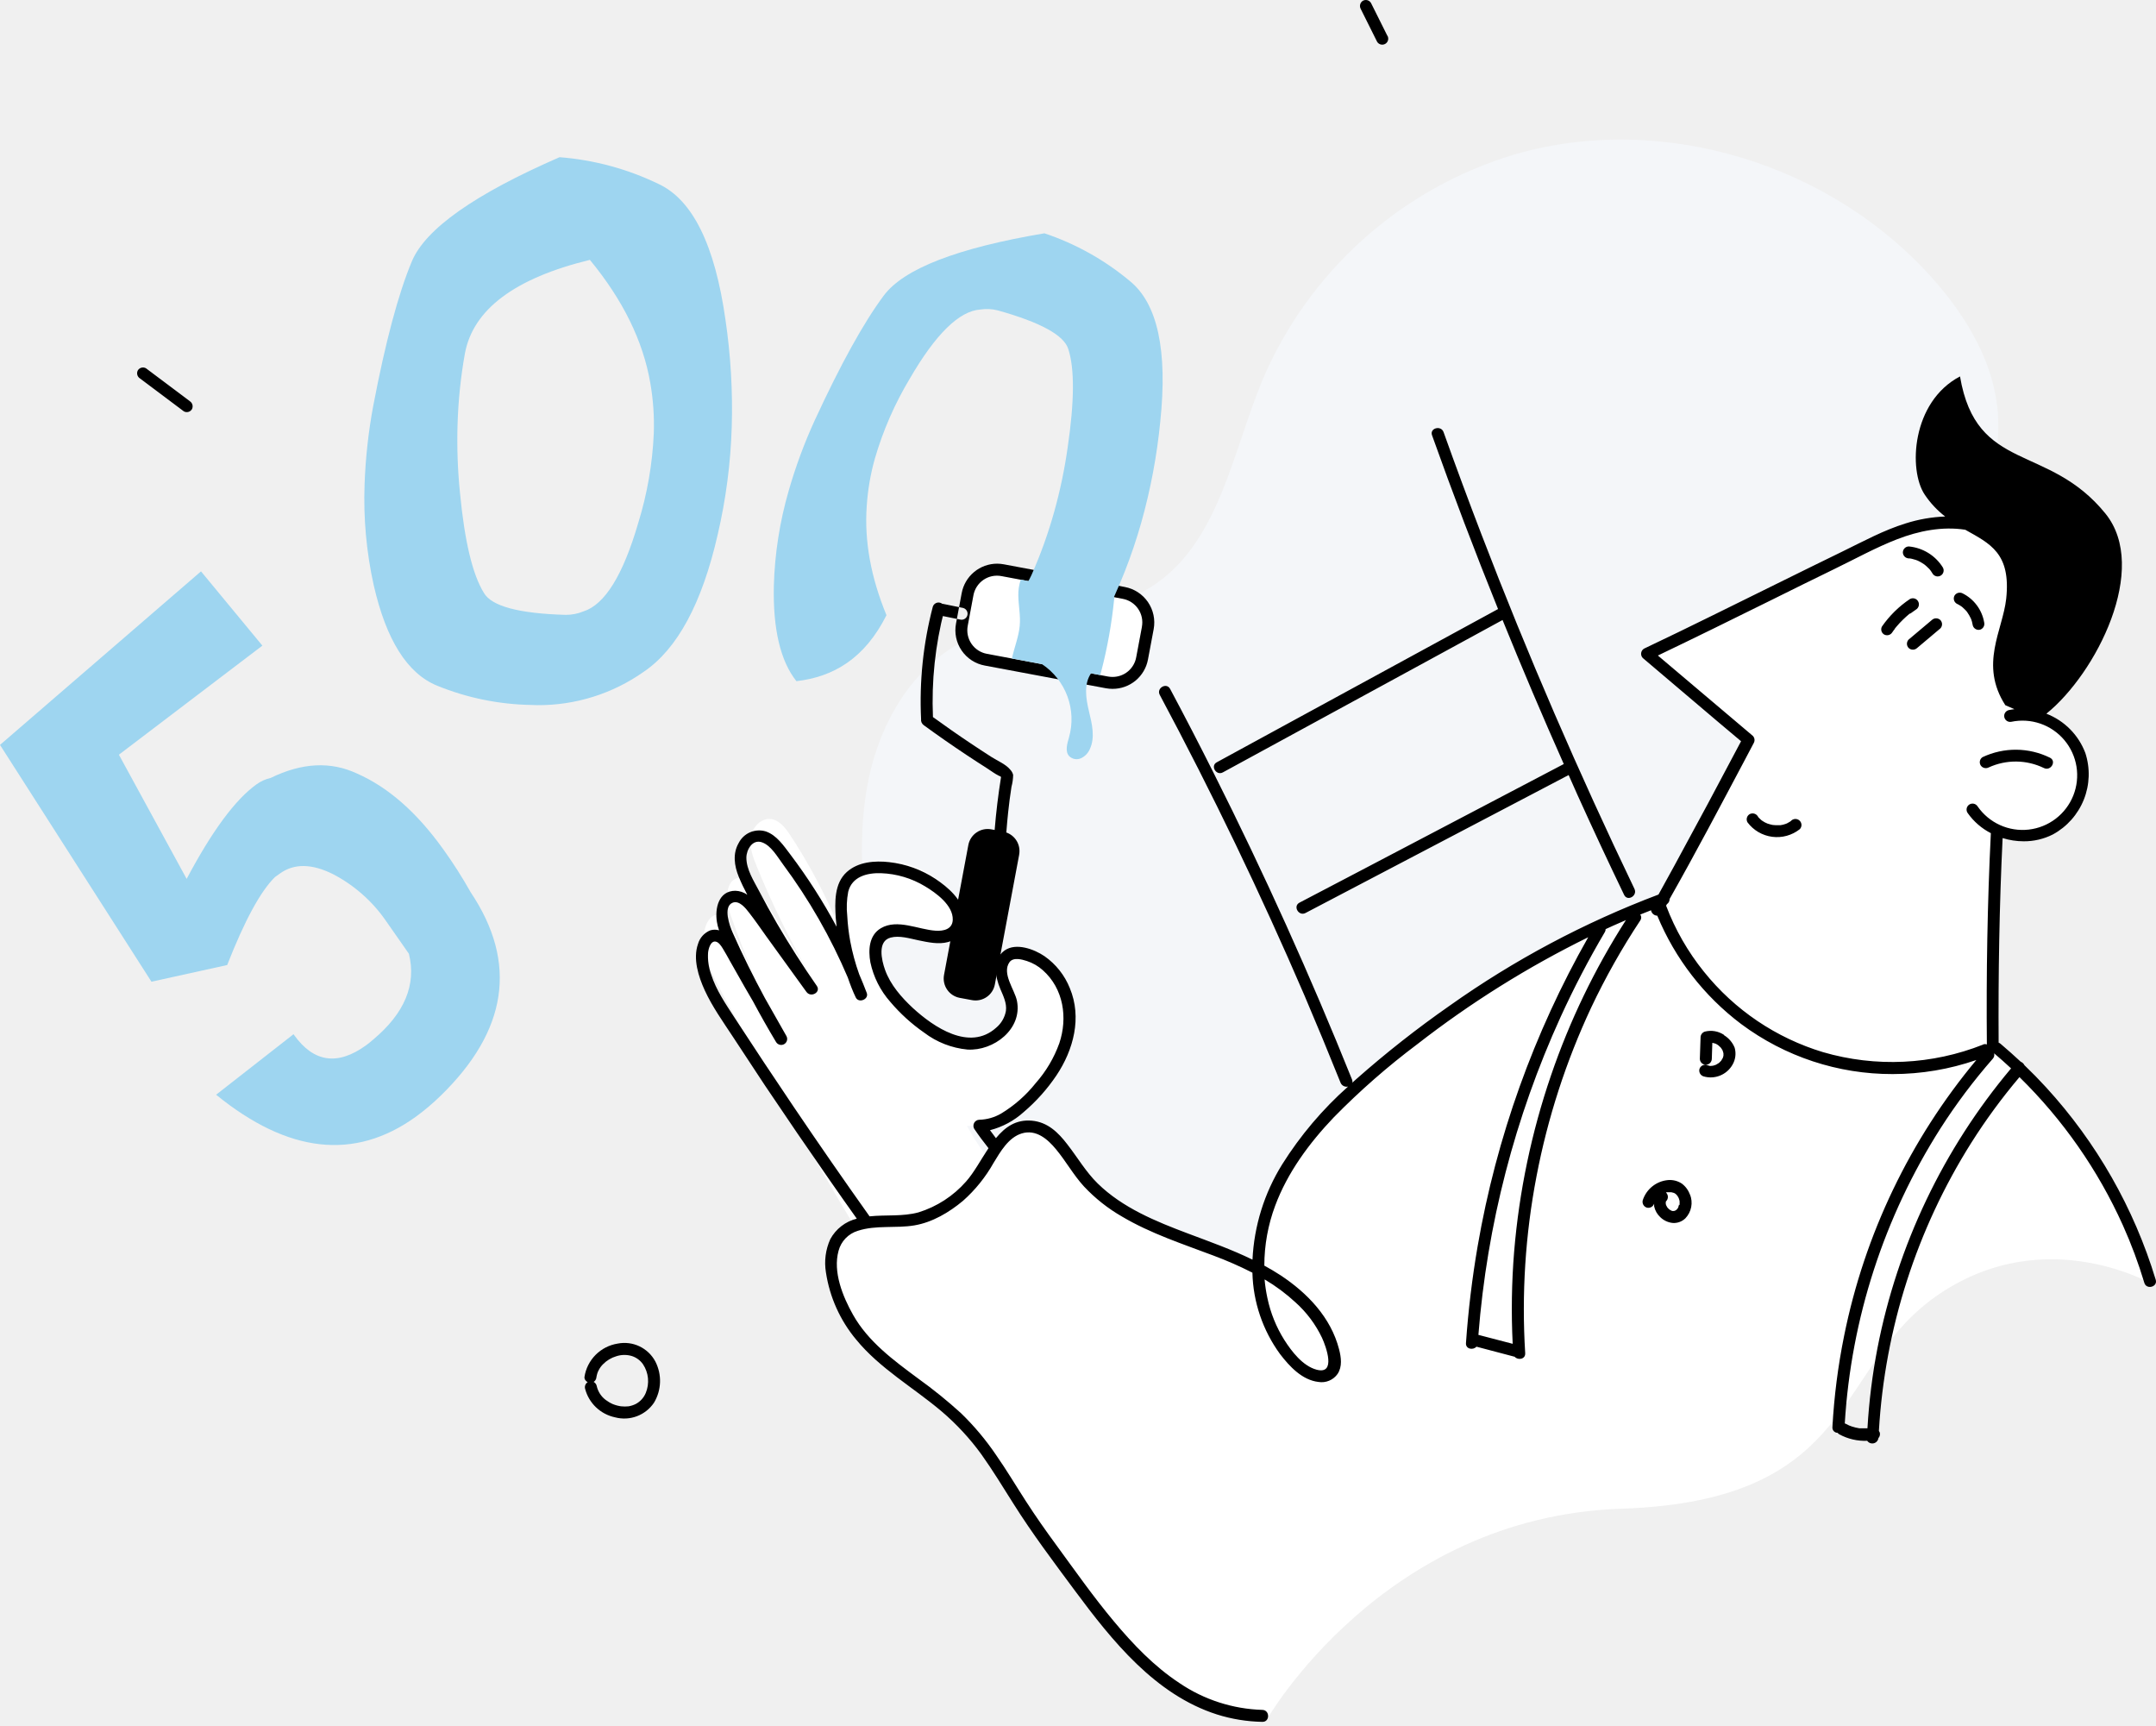
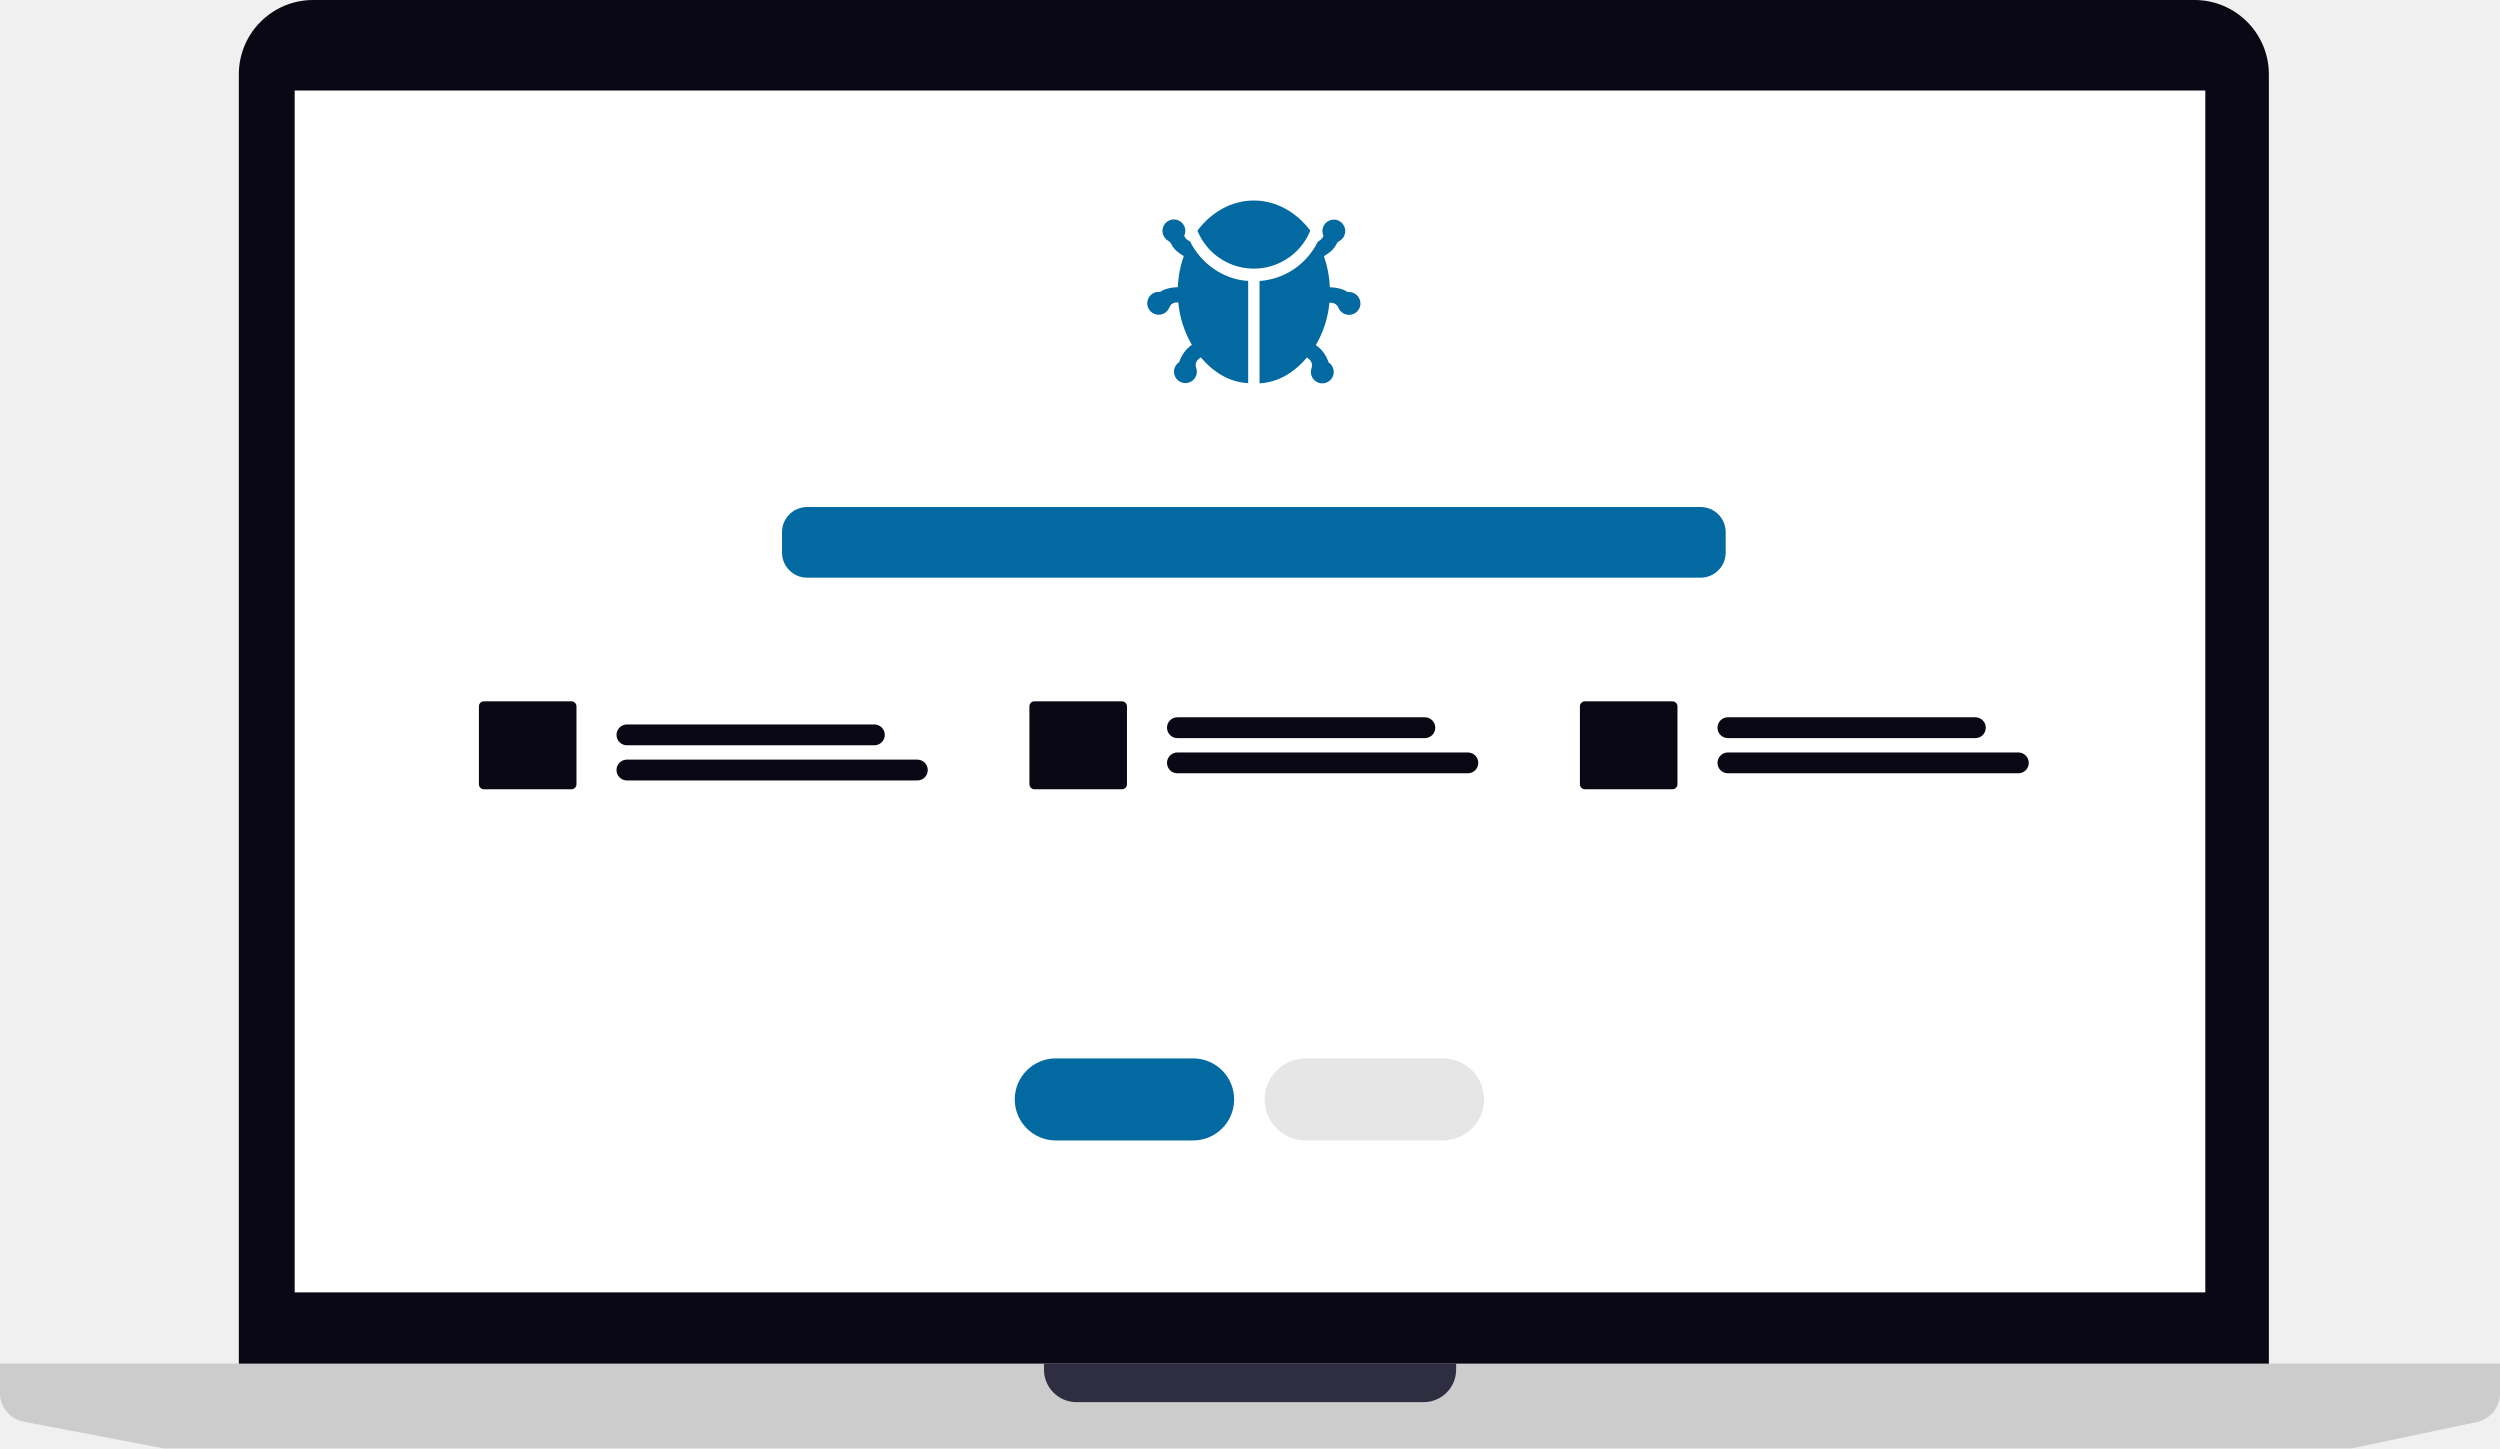
- <svg xmlns="http://www.w3.org/2000/svg" width="600" height="480" viewBox="0 0 600 480" fill="none">
-   <path d="M305 357.481C288.418 352.224 270.848 346.3 259.977 332.724C250.704 321.132 247.843 305.814 245.635 291.128C244.275 282.107 243.04 273.066 241.931 264.008C240.012 248.213 238.503 232.063 241.786 216.489C245.07 200.916 253.866 185.786 268.008 178.488C284.225 170.135 304.823 173.086 320.241 163.369C339.098 151.511 342.802 126.366 351.299 105.834C357.658 90.839 367.246 77.43 379.381 66.565C391.515 55.7 405.897 47.645 421.501 42.975C462.786 30.951 510.238 45.837 538.479 78.226C547.408 88.453 554.729 100.743 555.938 114.253C559.343 152.255 515.596 180.218 513.111 218.275C511.447 243.787 528.928 267.524 527.808 293.058C527.131 308.388 519.611 322.863 509.184 334.099C498.758 345.335 485.569 353.699 471.948 360.776C430.103 382.472 383.458 393.254 336.336 392.122" fill="#F4F6F9" />
-   <path d="M556.725 292.691L555.716 292.237C555.516 272.681 555.716 254.29 556.825 232.339L556.936 231.907C559.928 233.333 563.276 233.838 566.556 233.357C569.835 232.876 572.897 231.43 575.354 229.205C577.81 226.979 579.549 224.074 580.35 220.858C581.151 217.641 580.978 214.26 579.852 211.142C578.653 208.059 576.607 205.377 573.95 203.407C571.292 201.437 568.132 200.257 564.834 200.006L575.416 156.879L549.16 146.896C540.974 145.344 532.19 147.584 524.68 151.189C501.997 162.059 479.602 173.484 459.514 183.024C459.514 183.024 478.37 199.096 487.777 206.927C487.777 206.927 472.181 236.443 463.84 251.296C435.289 261.789 409.034 278.028 385.618 297.461C372.862 308.043 360.55 320.133 354.56 335.585C352.287 341.517 351.187 347.835 351.321 354.186C347.661 352.277 343.882 350.606 340.007 349.184C325.998 343.848 310.447 339.267 301.562 327.188C297.524 321.708 293.587 314.066 286.787 314.554C281.84 314.92 278.878 319.435 276.161 323.883C273.509 320.542 271.139 316.988 269.073 313.256C274.109 313.667 278.812 310.783 282.727 307.588C289.383 302.142 295.273 294.965 296.459 286.447C297.646 277.928 292.71 268.178 284.258 266.381C283.385 266.159 282.47 266.159 281.596 266.381C279.089 267.113 278.268 270.363 278.779 272.925C279.289 275.488 280.62 277.872 280.731 280.479C280.986 286.391 274.419 290.828 268.529 290.351C262.64 289.874 257.593 285.914 253.422 281.732C248.431 276.685 243.883 270.374 244.06 263.286C244.021 261.871 244.407 260.476 245.169 259.282C249.828 252.837 262.64 264.484 267.165 257.951C269.062 255.211 267.409 251.407 265.257 248.855C260.785 243.571 254.474 240.181 247.599 239.372C244.16 238.983 240.278 239.438 237.993 242.023C236.229 244.008 235.774 246.825 235.608 249.476C235.175 255.868 235.775 262.287 237.383 268.488C233.148 255.715 227.26 243.551 219.868 232.306C218.504 230.254 216.763 228.024 214.322 227.869C211.571 227.68 209.298 230.354 208.92 233.082C208.543 235.811 209.564 238.529 210.606 241.08C214.874 251.575 219.882 261.753 225.592 271.539L211.682 248.645C210.307 246.426 208.355 243.819 205.693 244.208C201.788 244.762 201.899 250.453 203.186 254.191C205.338 260.424 207.734 266.573 210.373 272.637L203.718 258.217C202.964 256.564 201.899 254.701 200.091 254.501C197.728 254.257 196.242 257.052 195.998 259.415C195.366 265.616 198.383 271.55 201.344 277.029C213.22 299.073 225.596 320.84 238.47 342.329C226.856 347.243 234.51 366.022 241.121 373.442C249.24 382.56 260.499 388.328 269.04 397.046C278.08 406.264 283.637 418.288 291.335 428.659C308.051 451.165 324.423 478.063 352.464 478.573C352.464 478.573 384.631 422.004 451.184 419.785C517.736 417.567 509.972 379.853 539.921 359.888C569.87 339.922 599.508 357.591 599.508 357.591C591.842 332.267 576.978 309.719 556.725 292.691Z" fill="white" />
-   <path d="M60.142 304.594L81.683 287.756L81.849 287.989C87.291 295.591 93.947 296.556 101.815 290.884C102.436 290.44 103.09 289.908 103.811 289.287C112.596 281.944 115.924 273.972 113.794 265.372C110.467 260.569 108.359 257.552 107.472 256.321C103.692 250.814 98.619 246.32 92.697 243.232C86.781 240.274 81.856 240.208 77.922 243.033L76.536 244.02C72.513 247.954 68.076 256.118 63.225 268.511L42.15 273.148L0 207.26L55.938 158.976L73.019 179.641L33.088 209.989L51.944 244.541C58.999 231.231 65.481 222.46 71.389 218.231C72.571 217.375 73.915 216.768 75.338 216.445C84.027 212.2 92.039 211.797 99.374 215.236C108.012 219.029 115.987 226.025 123.3 236.222C126.084 240.082 128.647 244.096 130.976 248.246C144.109 267.857 141.295 286.765 122.535 304.971C120.367 307.08 118.05 309.03 115.602 310.806C98.646 322.955 80.159 320.885 60.142 304.594ZM201.888 88.941C203.348 98.801 203.934 108.771 203.64 118.734C203.337 128.852 202.026 138.914 199.725 148.772C195.355 167.894 188.489 180.613 179.127 186.929C170.468 193.032 160.116 196.275 149.522 196.202L147.825 196.146C138.846 195.994 129.974 194.178 121.659 190.789C113.362 187.417 107.472 178.073 103.989 162.759C101.966 153.579 101.116 144.179 101.46 134.784C101.718 127.492 102.515 120.229 103.845 113.055C107.239 95.234 110.825 81.797 114.604 72.746C118.383 63.695 132.089 54.026 155.722 43.74C165.287 44.481 174.628 47.006 183.264 51.183C192.744 55.59 198.952 68.176 201.888 88.941ZM164.175 72.302C143.24 77.405 131.638 86.105 129.368 98.402C128.215 104.881 127.537 111.436 127.338 118.013C127.139 124.403 127.365 130.799 128.014 137.158C129.294 150.602 131.512 159.875 134.67 164.977C136.821 168.675 144.405 170.708 157.42 171.078C159.128 171.086 160.821 170.754 162.4 170.102C168.316 168.209 173.389 160.012 177.618 145.511C180.122 137.422 181.576 129.046 181.944 120.587C182.11 115.881 181.783 111.171 180.968 106.533C178.957 94.864 173.359 83.461 164.175 72.325V72.302Z" fill="#9ED5F0" />
-   <path d="M312.413 166.597L278.725 160.286C275.082 159.604 271.576 162.004 270.893 165.647L269.312 174.085C268.63 177.728 271.03 181.235 274.673 181.917L308.362 188.228C312.004 188.91 315.511 186.51 316.193 182.867L317.774 174.429C318.456 170.786 316.056 167.28 312.413 166.597Z" fill="white" />
-   <path d="M313.042 163.325L279.355 157.013C278.741 156.899 278.117 156.84 277.492 156.836C275.15 156.838 272.883 157.658 271.082 159.155C269.281 160.652 268.061 162.731 267.631 165.033L266.056 173.474C265.806 174.77 265.815 176.104 266.084 177.396C266.353 178.689 266.875 179.915 267.621 181.005C268.367 182.094 269.321 183.025 270.429 183.743C271.537 184.461 272.776 184.952 274.076 185.187L307.762 191.499C308.374 191.61 308.994 191.665 309.615 191.665C311.958 191.675 314.229 190.86 316.032 189.364C317.835 187.867 319.054 185.784 319.476 183.479L321.062 175.038C321.545 172.422 320.973 169.721 319.47 167.526C317.967 165.331 315.656 163.82 313.042 163.325ZM317.79 174.417L316.203 182.858C315.929 184.405 315.115 185.805 313.907 186.81C312.699 187.815 311.175 188.36 309.604 188.349C309.187 188.35 308.771 188.313 308.361 188.238L274.675 181.926C273.805 181.771 272.976 181.443 272.234 180.964C271.493 180.484 270.854 179.862 270.355 179.133C269.857 178.404 269.508 177.584 269.33 176.719C269.151 175.854 269.147 174.962 269.317 174.095L270.892 165.654C271.048 164.785 271.375 163.955 271.855 163.214C272.334 162.472 272.956 161.834 273.685 161.335C274.414 160.836 275.235 160.488 276.1 160.309C276.965 160.131 277.857 160.127 278.723 160.297L312.41 166.608C313.279 166.763 314.109 167.089 314.851 167.567C315.593 168.045 316.232 168.666 316.732 169.394C317.231 170.122 317.581 170.942 317.761 171.806C317.941 172.67 317.947 173.561 317.779 174.428L317.79 174.417ZM283.637 237.764L276.86 273.913C276.593 275.336 275.773 276.594 274.579 277.411C273.385 278.229 271.915 278.539 270.493 278.273L267.076 277.64C265.653 277.371 264.395 276.549 263.578 275.353C262.761 274.157 262.451 272.686 262.717 271.262L269.483 235.113C269.752 233.69 270.575 232.432 271.771 231.615C272.967 230.797 274.438 230.488 275.861 230.754L276.804 230.931C277.204 226.021 277.795 221.122 278.579 216.234C278.522 216.152 278.459 216.074 278.39 216.001C278.219 215.96 278.054 215.892 277.902 215.802C276.793 215.258 275.773 214.46 274.741 213.805C272.789 212.563 270.848 211.309 268.918 210.023C264.91 207.361 260.965 204.613 257.082 201.781C256.812 201.59 256.599 201.329 256.466 201.026C256.333 200.724 256.286 200.39 256.328 200.062C255.83 189.56 256.926 179.044 259.578 168.871C259.694 168.444 259.975 168.081 260.359 167.862C260.743 167.643 261.198 167.584 261.625 167.701C262.051 167.817 262.414 168.098 262.634 168.482C262.853 168.865 262.911 169.321 262.795 169.747C260.267 179.459 259.202 189.493 259.634 199.518C263.105 202.025 266.599 204.477 270.16 206.85C272.075 208.137 274.013 209.405 275.972 210.655C277.603 211.687 279.921 212.652 281.141 214.149C281.534 214.554 281.813 215.055 281.951 215.602C281.935 216.726 281.778 217.844 281.485 218.93C281.115 221.303 280.805 223.688 280.553 226.084C280.354 227.914 280.198 229.756 280.054 231.63C281.284 232.061 282.32 232.917 282.975 234.043C283.629 235.17 283.86 236.493 283.626 237.775L283.637 237.764ZM268.041 169.159C268.253 169.217 268.45 169.315 268.624 169.449C268.797 169.583 268.942 169.75 269.05 169.94C269.159 170.13 269.229 170.34 269.257 170.557C269.285 170.774 269.269 170.995 269.212 171.206C269.154 171.417 269.056 171.615 268.922 171.788C268.788 171.961 268.621 172.106 268.431 172.215C268.241 172.323 268.031 172.394 267.814 172.421C267.597 172.449 267.376 172.434 267.165 172.376L261.686 171.267C261.259 171.149 260.897 170.867 260.678 170.482C260.46 170.097 260.403 169.641 260.521 169.215C260.639 168.788 260.921 168.426 261.306 168.207C261.691 167.989 262.146 167.932 262.573 168.05L268.041 169.159Z" fill="black" />
-   <path d="M284.069 161.284C283.579 162.733 283.35 164.258 283.393 165.788C283.448 168.583 284.047 171.334 283.781 174.14C283.504 177.168 282.239 180.241 281.618 183.213L289.959 184.777C293.212 186.935 295.695 190.07 297.05 193.73C298.406 197.391 298.564 201.387 297.502 205.142C297.014 206.895 296.337 208.969 297.502 210.345C297.925 210.779 298.471 211.073 299.066 211.186C299.661 211.299 300.277 211.226 300.83 210.977C301.929 210.462 302.801 209.563 303.281 208.448C304.834 205.187 303.88 201.349 303.037 197.844C302.194 194.339 301.584 190.334 303.625 187.362L303.314 187.284L306.187 187.817C306.287 187.473 306.387 187.118 306.476 186.774C308.192 180.162 309.394 173.428 310.069 166.631C310.069 166.475 310.069 166.32 310.069 166.165L284.069 161.284Z" fill="#9ED5F0" />
-   <path d="M551.734 210.666C554.671 209.28 557.883 208.574 561.13 208.601C564.377 208.628 567.577 209.387 570.491 210.822C572.41 211.775 570.724 214.648 568.805 213.694C566.411 212.533 563.79 211.917 561.13 211.89C558.47 211.864 555.836 212.427 553.42 213.539C553.042 213.733 552.605 213.779 552.195 213.668C551.785 213.558 551.43 213.298 551.201 212.94C550.974 212.567 550.902 212.12 551.002 211.694C551.101 211.269 551.364 210.899 551.734 210.666ZM537.625 172.509L531.169 177.944C530.86 178.258 530.687 178.68 530.687 179.12C530.687 179.56 530.86 179.983 531.169 180.296C531.486 180.597 531.907 180.765 532.345 180.765C532.782 180.765 533.203 180.597 533.521 180.296L539.976 174.861C540.285 174.547 540.458 174.125 540.458 173.685C540.458 173.245 540.285 172.823 539.976 172.509C539.659 172.208 539.238 172.04 538.8 172.04C538.363 172.04 537.942 172.208 537.625 172.509ZM531.635 170.679H531.701L531.879 170.546L532.123 170.368C532.467 170.113 532.811 169.869 533.166 169.636C533.363 169.523 533.535 169.371 533.672 169.191C533.81 169.01 533.91 168.803 533.967 168.583C534.024 168.363 534.036 168.134 534.003 167.909C533.97 167.684 533.893 167.468 533.776 167.274C533.55 166.897 533.184 166.624 532.759 166.514C532.334 166.405 531.882 166.466 531.502 166.686C528.459 168.722 525.826 171.311 523.737 174.317C523.532 174.692 523.478 175.131 523.588 175.544C523.697 175.957 523.961 176.312 524.325 176.536C524.71 176.749 525.162 176.806 525.588 176.695C526.014 176.583 526.38 176.312 526.61 175.937C526.832 175.615 527.065 175.271 527.32 174.972V174.905L527.475 174.717L527.864 174.251C528.401 173.612 528.971 173.001 529.572 172.421C530.149 171.855 530.759 171.311 531.38 170.79C531.467 170.759 531.553 170.722 531.635 170.679ZM531.213 152.044C530.773 152.047 530.352 152.223 530.04 152.535C529.729 152.846 529.553 153.268 529.55 153.708C529.561 154.146 529.74 154.563 530.049 154.872C530.359 155.182 530.776 155.361 531.213 155.372H531.48L532.023 155.472C532.4 155.56 532.766 155.66 533.132 155.782C533.315 155.834 533.493 155.901 533.665 155.982L533.942 156.115C534.29 156.282 534.627 156.471 534.951 156.681C535.113 156.77 535.269 156.87 535.417 156.98L535.661 157.158C535.962 157.399 536.247 157.658 536.515 157.934C536.78 158.158 537.018 158.411 537.225 158.688C537.242 158.728 537.265 158.766 537.292 158.799C537.358 158.877 537.414 158.966 537.469 159.043C537.525 159.121 537.702 159.387 537.802 159.565C537.913 159.753 538.06 159.918 538.234 160.05C538.409 160.182 538.607 160.278 538.819 160.334C539.031 160.389 539.251 160.402 539.468 160.371C539.684 160.341 539.893 160.269 540.082 160.158C540.27 160.047 540.435 159.901 540.567 159.726C540.699 159.552 540.795 159.353 540.85 159.141C540.906 158.93 540.918 158.709 540.888 158.493C540.858 158.276 540.786 158.067 540.675 157.879C539.655 156.242 538.27 154.864 536.628 153.852C534.987 152.84 533.134 152.221 531.213 152.044ZM547.452 170.313C547.856 170.891 548.209 171.503 548.506 172.143L548.606 172.421L548.772 172.92C548.875 173.284 548.957 173.655 549.016 174.029C549.135 174.454 549.418 174.816 549.802 175.034C550.187 175.252 550.642 175.309 551.068 175.194C551.478 175.058 551.821 174.772 552.027 174.393C552.233 174.013 552.287 173.57 552.178 173.153C551.877 171.432 551.176 169.805 550.132 168.405C549.088 167.004 547.729 165.868 546.166 165.089C545.788 164.895 545.351 164.849 544.941 164.959C544.53 165.07 544.176 165.33 543.947 165.688C543.728 166.071 543.668 166.525 543.78 166.953C543.892 167.38 544.167 167.746 544.546 167.973C544.879 168.128 545.202 168.306 545.511 168.505L545.988 168.827L546.132 168.949C546.414 169.183 546.681 169.435 546.931 169.703C547.053 169.836 547.175 169.958 547.286 170.091L547.441 170.291L547.452 170.313ZM498.359 228.469L498.037 228.68C497.826 228.813 497.593 228.946 497.371 229.057L497.149 229.157L496.917 229.246L496.184 229.467C495.952 229.523 495.719 229.567 495.475 229.6H495.341H494.953C494.453 229.626 493.952 229.608 493.456 229.545H493.4L492.946 229.456C492.69 229.402 492.438 229.331 492.191 229.246L491.903 229.157L491.648 229.046L491.104 228.791C490.882 228.669 490.661 228.536 490.45 228.391L490.217 228.225L490.062 228.092C489.873 227.926 489.684 227.748 489.507 227.56L489.252 227.282V227.227L489.185 227.127C488.953 226.757 488.589 226.489 488.167 226.378C487.744 226.267 487.296 226.32 486.911 226.528C486.533 226.752 486.258 227.117 486.146 227.542C486.034 227.968 486.094 228.42 486.312 228.802C487.13 229.898 488.159 230.818 489.338 231.51C490.517 232.202 491.823 232.65 493.179 232.829C494.534 233.008 495.911 232.914 497.23 232.552C498.548 232.189 499.78 231.567 500.854 230.721C501.166 230.409 501.341 229.986 501.341 229.545C501.341 229.104 501.166 228.681 500.854 228.369C500.689 228.201 500.491 228.07 500.272 227.983C500.054 227.897 499.819 227.857 499.584 227.866C499.349 227.876 499.119 227.934 498.908 228.038C498.697 228.142 498.509 228.289 498.359 228.469ZM596.757 356.949C595.116 351.478 593.119 346.12 590.778 340.91C583.836 325.5 574.078 311.521 562.005 299.692C557.118 305.468 552.637 311.576 548.595 317.971C533.391 342.092 524.546 369.671 522.883 398.134C522.98 398.273 523.062 398.422 523.127 398.578C523.199 398.85 523.202 399.135 523.136 399.408C523.07 399.681 522.937 399.933 522.75 400.142C522.703 400.485 522.553 400.806 522.32 401.062C522.087 401.319 521.783 401.499 521.446 401.579C521.109 401.66 520.756 401.636 520.432 401.512C520.109 401.389 519.83 401.17 519.633 400.885C516.93 400.999 514.247 400.378 511.869 399.088C511.681 398.984 511.518 398.841 511.392 398.667C511.189 398.666 510.989 398.623 510.804 398.541C510.619 398.458 510.453 398.338 510.317 398.187C510.181 398.037 510.079 397.86 510.015 397.667C509.952 397.475 509.93 397.271 509.95 397.07C510.416 388.546 511.502 380.068 513.2 371.702C518.893 343.45 531.543 317.064 550.004 294.933C542.511 297.525 534.638 298.848 526.71 298.849C511.525 298.885 496.736 294.001 484.56 284.928C474.221 277.147 466.158 266.736 461.211 254.78C460.791 254.77 460.387 254.614 460.069 254.339C459.751 254.063 459.539 253.686 459.47 253.271C458.471 253.659 457.473 254.048 456.475 254.458C456.649 254.698 456.742 254.988 456.742 255.284C456.742 255.581 456.649 255.87 456.475 256.111C451.351 263.85 446.788 271.945 442.82 280.336C435.818 295.291 430.706 311.059 427.602 327.278C424.487 343.485 423.429 360.021 424.452 376.494C424.563 378.224 422.433 378.546 421.523 377.503L410.886 374.697C409.976 375.739 407.847 375.407 407.969 373.687C408.6 364.631 409.689 355.613 411.23 346.667C416.448 316.477 426.854 287.419 441.988 260.78C425.174 269.044 409.248 279.005 394.459 290.507C386.186 296.704 378.399 303.524 371.165 310.906C364.366 318.038 358.32 326.202 354.86 335.508C352.875 340.831 351.857 346.466 351.854 352.146C353.395 352.989 354.915 353.877 356.401 354.853C363.833 359.767 370.377 366.566 372.651 375.407C373.228 377.625 373.605 380.254 372.23 382.295C371.642 383.123 370.833 383.77 369.896 384.162C368.959 384.554 367.931 384.676 366.928 384.513C362.358 383.981 358.864 380.187 356.224 376.749C351.418 370.16 348.736 362.262 348.537 354.11C345.008 352.313 341.378 350.721 337.667 349.34C329.081 346.101 320.241 343.217 312.299 338.525C308.355 336.268 304.769 333.434 301.662 330.117C298.733 326.923 296.659 323.118 293.897 319.791C291.546 316.94 288.351 314.167 284.38 315.354C280.653 316.463 278.402 320.456 276.516 323.54C274.282 327.518 271.399 331.094 267.986 334.122C264.148 337.327 259.478 340.1 254.498 340.943C249.296 341.831 243.783 340.799 238.714 342.463C237.424 342.856 236.256 343.572 235.321 344.542C234.385 345.513 233.713 346.706 233.367 348.009C231.737 353.899 234.543 360.765 237.394 365.823C241.62 373.332 248.741 378.535 255.53 383.57C259.666 386.539 263.629 389.742 267.398 393.165C271.047 396.693 274.322 400.588 277.17 404.79C280.11 408.994 282.716 413.386 285.512 417.712C288.307 422.038 291.058 425.942 293.975 429.913C299.199 437.057 304.302 444.333 309.97 451.099C315.327 457.522 321.239 463.7 328.261 468.314C335.08 472.927 343.07 475.508 351.299 475.757C353.44 475.813 353.44 479.14 351.299 479.085C347.018 479.009 342.771 478.318 338.687 477.033C321.483 471.542 309.493 456.534 299.133 442.581C293.243 434.639 287.275 426.719 282.006 418.344C279.1 413.752 276.272 409.093 273.133 404.69C269.928 400.264 266.204 396.239 262.041 392.699C254.187 386.044 244.859 380.786 238.27 372.733C233.799 367.383 230.887 360.905 229.851 354.01C229.334 350.885 229.755 347.678 231.06 344.792C231.824 343.379 232.874 342.14 234.145 341.156C235.415 340.173 236.877 339.465 238.437 339.08C235.952 335.575 233.467 332.081 231.027 328.553C224.875 319.724 218.807 310.85 212.825 301.932C209.867 297.451 206.909 292.959 203.951 288.455C201.2 284.263 198.216 280.103 196.12 275.533C194.39 271.751 192.792 266.792 194.245 262.666C194.489 261.81 194.925 261.02 195.521 260.359C196.117 259.697 196.857 259.181 197.684 258.85C198.477 258.618 199.32 258.618 200.113 258.85C199.846 258.097 199.646 257.321 199.514 256.532C198.915 252.816 199.936 247.858 204.639 247.847C205.834 247.878 206.992 248.265 207.966 248.956C207.083 247.316 206.283 245.631 205.571 243.909C204.35 240.892 203.862 237.498 205.571 234.559C206.247 233.219 207.374 232.161 208.754 231.571C210.134 230.981 211.677 230.896 213.113 231.331C216.164 232.385 218.094 235.313 219.957 237.764C224.758 244.122 229.06 250.842 232.824 257.863C232.746 257.065 232.646 256.255 232.591 255.445C232.314 251.108 232.125 245.795 235.664 242.623C238.836 239.783 243.428 239.417 247.499 239.883C252.102 240.4 256.516 242.005 260.377 244.564C263.86 246.893 267.709 250.254 268.452 254.602C268.773 256.204 268.476 257.867 267.623 259.26C266.769 260.652 265.421 261.671 263.849 262.112C261.153 262.844 258.225 262.167 255.563 261.623C253.167 261.124 250.327 260.226 247.876 260.869C244.094 261.845 245.347 267.181 246.301 269.843C247.798 274.024 250.871 277.519 254.065 280.491C259.8 285.738 269.783 292.615 277.215 285.96C278.65 284.767 279.617 283.105 279.943 281.268C280.232 279.116 279.189 277.075 278.379 275.156C276.937 271.762 276.072 266.948 279.599 264.441C282.783 262.222 287.83 264.108 290.692 266.06C293.849 268.272 296.292 271.355 297.724 274.934C301.14 283.131 298.767 292.094 293.997 299.226C291.445 303.02 288.385 306.446 284.901 309.408C282.225 311.829 279.001 313.564 275.506 314.466C276.039 315.21 276.616 315.908 277.159 316.685C279.688 313.623 282.705 311.427 287.142 311.815C291.579 312.204 294.529 315.143 297.014 318.382C299.865 322.031 302.161 326.035 305.488 329.297C312.421 336.074 321.683 339.856 330.623 343.217C336.668 345.491 342.769 347.654 348.559 350.483C349.006 341.085 351.851 331.959 356.823 323.972C361.881 315.925 368.054 308.635 375.158 302.321C374.732 302.422 374.284 302.366 373.896 302.162C373.508 301.958 373.208 301.62 373.051 301.211C369.812 293.136 366.484 285.094 363.068 277.086C350.822 248.623 337.386 220.712 322.759 193.351C321.75 191.466 324.622 189.791 325.632 191.676C329.802 199.485 333.87 207.342 337.833 215.247C351.831 243.074 364.643 271.451 376.267 300.379C376.381 300.649 376.412 300.946 376.356 301.233L377.399 300.291C385.673 292.975 394.361 286.142 403.421 279.826C421.395 267.078 440.929 256.685 461.544 248.901C463.023 246.216 464.502 243.529 465.981 240.837C472.244 229.353 478.426 217.821 484.527 206.24L478.104 200.839C471.116 194.923 464.143 189.007 457.185 183.091C457.006 182.91 456.871 182.69 456.79 182.449C456.71 182.207 456.685 181.951 456.718 181.698C456.751 181.446 456.841 181.205 456.982 180.992C457.122 180.78 457.309 180.603 457.528 180.473C463.925 177.434 470.307 174.343 476.673 171.2C488.742 165.277 500.766 159.276 512.845 153.398C518.557 150.613 524.248 147.508 530.326 145.633C533.89 144.5 537.592 143.854 541.329 143.714C539.109 142.005 537.184 139.944 535.628 137.613C531.047 130.781 531.99 111.802 545.456 104.736C550.026 131.712 570.003 123.227 585.942 142.915C598.221 158.101 583.391 187.362 569.492 198.576C571.97 199.534 574.217 201.004 576.086 202.891C577.955 204.778 579.405 207.038 580.34 209.524C581.717 213.761 581.566 218.346 579.915 222.483C578.264 226.62 575.216 230.049 571.3 232.174C568.784 233.446 566.001 234.1 563.181 234.082C561.191 234.078 559.213 233.775 557.313 233.183C556.393 252.151 556.093 271.118 556.204 290.108C556.4 290.177 556.58 290.282 556.736 290.419C558.655 292.027 560.53 293.746 562.36 295.421C562.813 295.602 563.181 295.946 563.392 296.386C565.47 298.375 567.477 300.427 569.415 302.542C583.454 317.864 593.874 336.143 599.907 356.029C600.584 358.058 597.367 358.946 596.757 356.949ZM275.085 319.458C273.698 317.705 272.356 315.919 271.114 314.067C270.969 313.814 270.893 313.528 270.893 313.236C270.892 312.944 270.968 312.658 271.113 312.405C271.257 312.151 271.466 311.94 271.717 311.792C271.968 311.644 272.253 311.564 272.545 311.56C274.68 311.501 276.767 310.906 278.612 309.83C282.29 307.605 285.543 304.743 288.218 301.378C291.095 298.132 293.328 294.367 294.796 290.286C297.18 283.209 295.994 275.078 290.215 269.954C288.932 268.798 287.42 267.925 285.778 267.391C284.347 266.926 282.006 266.282 280.942 267.702C278.723 270.819 282.372 275.367 283.005 278.439C284.602 286.326 276.538 292.471 269.228 292.027C264.843 291.609 260.663 289.972 257.16 287.302C253.669 284.877 250.511 282.005 247.765 278.761C244.996 275.634 243.085 271.843 242.219 267.757C241.609 264.33 241.82 260.226 245.147 258.263C249.717 255.567 255.629 258.673 260.421 258.961C262.551 259.094 265.058 258.573 265.146 255.933C265.28 251.885 260.499 248.446 257.448 246.616C253.735 244.368 249.508 243.108 245.169 242.955C241.298 242.833 237.105 243.898 236.052 248.113C235.631 250.332 235.541 252.601 235.786 254.846C235.912 257.213 236.19 259.569 236.617 261.901C237.2 265.016 238.031 268.08 239.102 271.063C239.842 272.778 240.544 274.513 241.21 276.265C241.886 278.029 238.991 279.238 238.159 277.541C237.327 275.844 236.584 273.869 235.941 271.995C231.191 260.814 225.133 250.236 217.894 240.482C216.374 238.452 214.566 235.169 211.96 234.337C209.353 233.505 207.722 236.444 207.711 238.629C207.711 241.957 209.774 245.085 211.239 247.891C212.836 250.945 214.496 253.959 216.219 256.931C219.665 262.847 223.362 268.641 227.311 274.313C228.542 276.077 225.669 277.696 224.427 275.988L213.202 260.459C211.627 258.24 210.096 256.022 208.466 253.937C207.523 252.705 205.726 250.432 203.896 251.164C201.1 252.273 203.086 257.686 203.896 259.494C206.635 265.694 209.652 271.762 212.88 277.729L218.837 288.233C219.06 288.614 219.123 289.069 219.012 289.496C218.901 289.924 218.624 290.289 218.243 290.513C217.862 290.737 217.408 290.8 216.981 290.688C216.553 290.577 216.187 290.3 215.964 289.92C213.745 286.222 211.605 282.443 209.542 278.583L207.379 274.867L203.152 267.414C202.476 266.227 201.844 265.007 201.112 263.853C200.679 263.154 200.002 262.145 199.181 261.99C197.74 261.723 197.163 264.008 197.052 265.051C196.918 267.114 197.209 269.183 197.906 271.129C199.292 275.489 201.955 279.349 204.428 283.164C209.811 291.432 215.265 299.655 220.789 307.833C227.733 318.112 234.802 328.313 241.997 338.436C246.534 337.96 251.181 338.536 255.618 337.327C260.731 335.741 265.306 332.774 268.84 328.753C271.07 326.257 272.955 322.663 275.129 319.413L275.085 319.458ZM351.931 356.062C352.086 357.758 352.342 359.443 352.697 361.109C353.565 365.28 355.173 369.262 357.444 372.866C359.496 376.072 362.546 380.054 366.384 381.097C371.93 382.583 369.035 374.674 367.904 372.223C366.123 368.483 363.615 365.135 360.528 362.373C357.91 359.955 355.043 357.821 351.976 356.006L351.931 356.062ZM452.481 256.011C451.328 256.499 450.185 256.998 449.054 257.508C448.322 257.83 447.612 258.185 446.836 258.518C446.845 258.816 446.764 259.11 446.603 259.361C442.105 266.996 438.007 274.86 434.324 282.92C421.587 310.856 413.839 340.806 411.429 371.413L420.969 373.898C420.545 365.328 420.682 356.739 421.379 348.186C422.767 331.522 426.205 315.092 431.617 299.27C436.809 284.065 443.814 269.54 452.481 256.011ZM551.9 290.607C552.233 290.481 552.6 290.481 552.932 290.607C552.754 271.007 553.065 251.408 554.041 231.819C551.49 230.512 549.29 228.61 547.63 226.273C547.491 226.094 547.391 225.89 547.334 225.671C547.278 225.453 547.266 225.225 547.3 225.002C547.334 224.778 547.414 224.565 547.533 224.373C547.653 224.181 547.81 224.016 547.995 223.887C548.181 223.758 548.39 223.669 548.611 223.623C548.833 223.578 549.061 223.578 549.282 223.624C549.503 223.67 549.712 223.76 549.897 223.889C550.083 224.019 550.239 224.184 550.358 224.376C551.924 226.636 554.073 228.428 556.576 229.564C559.08 230.699 561.844 231.135 564.576 230.825C567.307 230.514 569.903 229.469 572.088 227.801C574.272 226.132 575.964 223.903 576.983 221.35C578.001 218.797 578.309 216.015 577.873 213.301C577.436 210.587 576.272 208.042 574.505 205.936C572.737 203.831 570.432 202.244 567.835 201.345C565.237 200.445 562.445 200.266 559.754 200.827C559.321 200.917 558.871 200.831 558.501 200.589C558.132 200.347 557.874 199.968 557.785 199.535C557.695 199.103 557.781 198.652 558.023 198.283C558.265 197.914 558.644 197.656 559.077 197.566C559.587 197.455 560.086 197.389 560.596 197.322L558.067 196.213C550.78 184.855 557.335 175.46 558.312 166.597C559.676 153.874 553.775 151.268 546.92 147.397C540.509 146.398 533.953 147.718 527.963 150.037C521.974 152.355 516.161 155.583 510.36 158.389C504.559 161.195 498.58 164.179 492.702 167.085C482.286 172.232 471.859 177.379 461.377 182.392L462.021 182.936C470.599 190.22 479.188 197.485 487.788 204.732C488.045 204.992 488.211 205.328 488.259 205.691C488.307 206.053 488.235 206.422 488.054 206.74L485.714 211.176C478.803 224.199 471.915 237.276 464.638 250.132C464.644 250.415 464.579 250.695 464.449 250.947C464.319 251.199 464.129 251.414 463.895 251.574L463.662 251.984C466.174 258.636 469.731 264.845 474.2 270.375C482.731 281.008 494.282 288.808 507.332 292.748C522.009 297.024 537.693 296.282 551.9 290.64V290.607ZM559.665 297.262C558.123 295.832 556.559 294.434 554.951 293.07C555.019 293.334 555.021 293.612 554.955 293.877C554.889 294.143 554.758 294.387 554.573 294.589C549.241 300.68 544.373 307.161 540.009 313.978C524.318 338.638 515.157 366.885 513.388 396.06C513.456 396.072 513.523 396.091 513.588 396.116C513.921 396.304 514.265 396.459 514.608 396.626L514.853 396.715L515.352 396.903C516.025 397.124 516.715 397.291 517.415 397.402H517.548H517.648H518.258C518.613 397.402 518.968 397.402 519.367 397.402H519.7C520.133 389.913 521.063 382.462 522.484 375.096C528.058 346.446 540.835 319.687 559.609 297.34L559.665 297.262ZM479.801 287.956C479.028 287.437 478.155 287.086 477.238 286.925C476.321 286.765 475.38 286.799 474.477 287.024C474.128 287.127 473.822 287.338 473.602 287.627C473.382 287.917 473.261 288.269 473.257 288.633L473.057 294.589C473.057 295.031 473.233 295.454 473.545 295.766C473.857 296.078 474.28 296.253 474.721 296.253C475.162 296.253 475.586 296.078 475.898 295.766C476.21 295.454 476.385 295.031 476.385 294.589C476.44 293.114 476.485 291.639 476.529 290.152C476.758 290.196 476.983 290.252 477.206 290.319C477.361 290.374 477.539 290.474 477.283 290.319L477.683 290.518C477.812 290.59 477.938 290.667 478.06 290.751L478.204 290.851C478.416 291.015 478.612 291.197 478.792 291.395L479.047 291.683C478.792 291.384 479.047 291.683 479.114 291.816L479.313 292.138C479.339 292.196 479.368 292.251 479.402 292.304C479.48 292.559 479.557 292.803 479.624 293.059C479.624 293.214 479.624 293.358 479.624 293.502C479.618 293.587 479.618 293.672 479.624 293.757L479.568 293.935L479.469 294.29L479.413 294.423C479.291 294.645 479.114 294.867 479.014 295.1C478.912 295.226 478.8 295.344 478.681 295.454L478.415 295.71L478.348 295.765C478.104 295.909 477.882 296.065 477.638 296.198L477.472 296.286C477.339 296.286 477.217 296.386 477.084 296.419L476.607 296.542H476.507C476.285 296.542 475.786 296.664 475.609 296.542C475.609 296.542 475.952 296.63 475.753 296.542C475.654 296.513 475.554 296.491 475.453 296.475C475.295 296.437 475.139 296.389 474.987 296.331C474.57 296.213 474.123 296.263 473.741 296.47C473.36 296.677 473.075 297.025 472.946 297.44C472.837 297.857 472.891 298.301 473.097 298.68C473.303 299.059 473.646 299.346 474.056 299.481C475.574 299.936 477.202 299.862 478.673 299.272C480.144 298.682 481.371 297.609 482.153 296.231C482.564 295.523 482.828 294.74 482.929 293.928C483.03 293.116 482.966 292.292 482.741 291.506C482.155 290.062 481.121 288.845 479.79 288.034L479.801 287.956ZM470.307 332.325C470.757 333.439 470.876 334.66 470.65 335.84C470.424 337.021 469.862 338.111 469.031 338.98C468.568 339.43 468.016 339.778 467.411 340.002C466.805 340.226 466.159 340.319 465.515 340.278C464.219 340.145 463.004 339.583 462.065 338.681C461.187 337.871 460.582 336.809 460.335 335.641C460.313 335.398 460.313 335.153 460.335 334.909C460.197 335.31 459.916 335.646 459.545 335.851C459.174 336.056 458.74 336.116 458.327 336.018C457.905 335.894 457.547 335.611 457.33 335.228C457.112 334.845 457.052 334.393 457.162 333.966C457.653 332.442 458.581 331.096 459.832 330.096C461.082 329.095 462.6 328.486 464.195 328.343C465.542 328.227 466.89 328.567 468.022 329.308C469.072 330.084 469.864 331.159 470.295 332.391L470.307 332.325ZM464.095 331.648C464.173 331.692 464.295 331.67 464.084 331.715L464.095 331.648ZM467.423 335.175C467.417 335.131 467.417 335.087 467.423 335.042C467.417 335.075 467.417 335.109 467.423 335.142C467.434 334.943 467.434 334.743 467.423 334.543C467.423 334.454 467.423 334.355 467.423 334.266C467.423 334.066 467.334 333.867 467.278 333.678L467.179 333.367C467.09 333.212 467.023 333.057 466.923 332.902L466.746 332.635C466.613 332.491 466.491 332.347 466.347 332.214L466.114 332.059C466.035 332.01 465.953 331.965 465.87 331.925C465.615 331.848 465.382 331.781 465.126 331.726H464.816C464.576 331.743 464.335 331.743 464.095 331.726H463.895L463.607 331.792L463.685 331.859C463.991 332.174 464.162 332.595 464.162 333.035C464.162 333.474 463.991 333.896 463.685 334.21C463.641 334.269 463.604 334.333 463.574 334.399C463.574 334.399 463.574 334.454 463.574 334.477C463.574 334.499 463.574 334.532 463.574 334.588C463.574 334.643 463.574 334.698 463.574 334.732C463.574 334.765 463.574 334.854 463.574 334.92C463.574 334.987 463.574 334.976 463.574 334.998C463.574 335.02 463.64 335.22 463.673 335.331C463.715 335.426 463.763 335.519 463.818 335.608L463.984 335.874V335.941C464.127 336.104 464.279 336.26 464.439 336.407L464.528 336.484L464.716 336.617C464.834 336.691 464.957 336.757 465.082 336.817L465.193 336.872H465.138L465.393 336.939H465.515H465.87L466.158 336.85L466.38 336.728L466.469 336.673C466.519 336.631 466.567 336.587 466.613 336.54C466.679 336.484 466.735 336.407 466.801 336.34L466.923 336.163L467.068 335.885C467.068 335.708 467.179 335.541 467.223 335.364V335.187C467.223 335.187 467.378 335.331 467.389 335.242L467.423 335.175ZM465.204 336.806H465.26C465.071 336.817 465.06 336.828 465.126 336.872L465.204 336.806ZM467.423 335.22V335.142C467.391 335.184 467.376 335.235 467.378 335.286L467.423 335.22ZM340.318 214.903L401.424 181.627L418.151 172.509C423.609 185.96 429.288 199.319 435.189 212.585C416.155 222.553 397.124 232.536 378.098 242.534L361.637 251.152C359.74 252.151 361.426 255.024 363.323 254.025L421.523 223.522L436.542 215.647C437.363 217.477 438.173 219.318 439.005 221.193C443.22 230.51 447.545 239.776 451.982 248.99C452.914 250.92 455.787 249.234 454.855 247.315C447.113 231.194 439.692 214.926 432.593 198.509C425.494 182.093 418.732 165.51 412.306 148.761C408.668 139.288 405.144 129.779 401.735 120.232C401.014 118.235 397.797 119.123 398.529 121.119C404.334 137.388 410.457 153.501 416.898 169.459L356.102 202.569L338.643 212.086C336.757 213.051 338.443 215.924 340.318 214.903Z" fill="black" />
-   <path d="M165.983 383.104C165.983 383.293 166.038 382.871 166.049 382.816C166.06 382.761 166.149 382.406 166.205 382.206C166.297 381.881 166.427 381.568 166.593 381.274C166.906 380.644 167.322 380.07 167.824 379.577C168.845 378.534 170.117 377.77 171.518 377.359C172.908 376.899 174.406 376.876 175.81 377.292C177.083 377.692 178.188 378.504 178.949 379.599C179.718 380.757 180.191 382.087 180.325 383.47C180.458 384.864 180.248 386.269 179.715 387.563C179.17 388.895 178.172 389.991 176.897 390.658C176.283 390.959 175.63 391.172 174.956 391.29C174.252 391.37 173.542 391.37 172.838 391.29C172.718 391.283 172.599 391.265 172.483 391.235L171.773 391.08C171.339 390.968 170.913 390.827 170.497 390.658C170.386 390.596 170.271 390.54 170.153 390.492L169.599 390.203C169.266 390.004 168.789 389.693 168.578 389.527C167.284 388.561 166.385 387.157 166.049 385.578C165.996 385.362 165.9 385.158 165.767 384.98C165.634 384.801 165.467 384.651 165.275 384.539C165.083 384.426 164.87 384.353 164.649 384.324C164.428 384.295 164.204 384.311 163.989 384.371C163.775 384.43 163.574 384.532 163.4 384.67C163.225 384.808 163.08 384.98 162.974 385.176C162.867 385.371 162.8 385.586 162.778 385.807C162.756 386.029 162.778 386.253 162.844 386.465C163.364 388.419 164.416 390.191 165.883 391.583C167.349 392.975 169.173 393.934 171.152 394.352C173.157 394.887 175.28 394.784 177.225 394.056C179.169 393.328 180.838 392.013 182 390.292C183.037 388.567 183.616 386.606 183.68 384.594C183.744 382.582 183.292 380.588 182.366 378.801C181.38 376.958 179.828 375.481 177.938 374.588C176.049 373.695 173.922 373.434 171.873 373.842C169.552 374.212 167.409 375.31 165.752 376.976C164.096 378.643 163.011 380.793 162.655 383.115C162.533 384.003 163.509 384.779 164.319 384.779C164.757 384.768 165.173 384.589 165.483 384.28C165.793 383.97 165.971 383.553 165.983 383.115V383.104Z" fill="black" />
-   <path d="M386.106 9.976L381.536 0.825C381.314 0.444 380.949 0.167 380.523 0.055C380.097 -0.057 379.643 0.004 379.262 0.226C378.902 0.453 378.641 0.807 378.53 1.218C378.419 1.629 378.467 2.067 378.663 2.444L383.233 11.606C383.457 11.987 383.823 12.264 384.25 12.375C384.678 12.486 385.132 12.423 385.513 12.2C385.894 11.976 386.17 11.611 386.281 11.183C386.393 10.756 386.33 10.301 386.106 9.92V9.976Z" fill="black" />
-   <path d="M52.832 111.625L40.63 102.474C40.248 102.251 39.793 102.19 39.364 102.302C38.936 102.414 38.57 102.691 38.346 103.073C38.152 103.451 38.105 103.887 38.216 104.298C38.327 104.708 38.587 105.062 38.944 105.291L51.146 114.442C51.527 114.664 51.98 114.725 52.407 114.613C52.833 114.501 53.197 114.224 53.42 113.843C53.614 113.465 53.66 113.028 53.549 112.618C53.438 112.208 53.179 111.854 52.821 111.625H52.832Z" fill="black" />
-   <path d="M246.7 171.167C242.337 160.592 240.507 150.446 241.21 140.73C241.505 136.255 242.271 131.823 243.495 127.508C245.754 119.764 248.997 112.342 253.145 105.424C260.369 92.963 266.925 86.53 272.811 86.123C274.422 85.877 276.067 85.956 277.647 86.356C289.605 89.691 296.16 93.296 297.314 97.171C299.066 102.606 299.007 111.687 297.136 124.413C296.288 130.445 295.043 136.415 293.409 142.283C291.73 148.327 289.61 154.241 287.064 159.975C286.381 161.479 285.529 162.9 284.524 164.212L304.091 177.722C305.1 175.958 306.099 174.117 307.075 172.176C311.474 163.592 315.011 154.593 317.634 145.311C320.203 136.165 321.962 126.812 322.892 117.359C324.977 97.481 322.138 84.411 314.373 78.148C307.36 72.301 299.317 67.813 290.658 64.915C266.426 68.99 251.522 74.765 245.946 82.241C240.37 89.717 233.955 101.312 226.701 117.026C223.808 123.351 221.394 129.884 219.48 136.57C216.99 145.174 215.603 154.06 215.354 163.014C215.095 175.082 217.188 183.919 221.632 189.524C231.859 188.348 240.611 183.301 246.7 171.167Z" fill="#9ED5F0" />
+ <svg xmlns="http://www.w3.org/2000/svg" width="960" height="556.179" viewBox="0 0 960 556.179" role="img" artist="Katerina Limpitsouni" source="https://undraw.co/">
+   <g transform="translate(-75 -463.001)">
+     <path d="M1056.977,597.719H277.44V87.8A28.554,28.554,0,0,1,305.958,59.29h722.5A28.553,28.553,0,0,1,1056.977,87.8Z" transform="translate(-110.731 403.711)" fill="#090814" />
+     <rect width="733.682" height="461.51" transform="translate(188.158 497.762)" fill="#fff" />
+     <path d="M1118.565,445.838H278.307L224.523,435.6a11.186,11.186,0,0,1-9.083-10.976V413.28h960v11.507a11.218,11.218,0,0,1-8.879,10.932l-48,10.1Z" transform="translate(-140.44 573.342)" fill="#ccc" />
+     <path d="M632.222,428.083H498.932A12.5,12.5,0,0,1,486.454,415.6V413.29H644.728V415.6a12.5,12.5,0,0,1-12.478,12.478Z" transform="translate(-10.57 573.346)" fill="#2f2e41" />
+     <path d="M15.754,0H68.743a15.754,15.754,0,0,1,0,31.507H15.754A15.754,15.754,0,0,1,15.754,0Z" transform="translate(464.542 869.428)" fill="#0369A1" />
+     <path d="M15.754,0H68.743a15.754,15.754,0,0,1,0,31.507H15.754A15.754,15.754,0,0,1,15.754,0Z" transform="translate(560.496 869.428)" fill="#e6e6e6" />
+     <path d="M43.12,30.9a26.928,26.928,0,0,0,22.3-14.968,12.064,12.064,0,0,0,1.073-.786,4.2,4.2,0,0,0,1.189-1.535A4.388,4.388,0,1,1,73.8,15.547a2.569,2.569,0,0,0-1.082,1.07,9.443,9.443,0,0,1-2.1,2.792,17.653,17.653,0,0,1-2.778,1.957,41.479,41.479,0,0,1,2.28,11.951,16.435,16.435,0,0,1,4.661.753,8.332,8.332,0,0,1,2.155,1.077,4.14,4.14,0,0,1,.535-.036A4.453,4.453,0,0,1,81.86,39.79a4.39,4.39,0,0,1-8.468,1.335,2.932,2.932,0,0,0-2.353-1.836,9.973,9.973,0,0,0-1.082-.072,39.351,39.351,0,0,1-5.229,16.3,12.635,12.635,0,0,1,4.891,6.64,4.058,4.058,0,0,1,.349.249,3.884,3.884,0,0,1,.512.478A4.389,4.389,0,1,1,63.1,64.311a2.975,2.975,0,0,0-.773-3.2c-.275-.256-.6-.53-.981-.838-4.955,5.773-10.886,9.5-18.225,9.939ZM20.531,60.21a12.948,12.948,0,0,0-1.036.89,2.888,2.888,0,0,0-.717,3.105,4.389,4.389,0,1,1-7.366-1.437,4.484,4.484,0,0,1,.513-.473,1.837,1.837,0,0,1,.352-.252,12.849,12.849,0,0,1,4.86-6.64,39.283,39.283,0,0,1-5.226-16.3,10.1,10.1,0,0,0-1.133.075,2.8,2.8,0,0,0-2.268,1.832,4.395,4.395,0,1,1-4.114-5.942,4.779,4.779,0,0,1,.529.039,7.468,7.468,0,0,1,2.164-1.076,16.531,16.531,0,0,1,4.656-.753,40.572,40.572,0,0,1,2.287-11.957,17.353,17.353,0,0,1-2.781-1.957A8.777,8.777,0,0,1,9.222,16.7a3.027,3.027,0,0,0-1.169-1.224,4.8,4.8,0,0,1-1.041-.838A4.389,4.389,0,1,1,14.18,13.57a4.289,4.289,0,0,0,1.185,1.535,5.5,5.5,0,0,0,1.076.612C20.531,24,29.017,30.339,38.756,30.872V70.148C31.389,69.708,25.49,66,20.531,60.21ZM24.39,19.3a23.472,23.472,0,0,1-5.134-7.733C24.592,4.477,32.325,0,40.931,0S57.274,4.477,62.609,11.568A23.4,23.4,0,0,1,24.39,19.3Z" transform="translate(515.545 540)" fill="#0369A1" />
+     <path d="M538.429,471.178H504.8a1.921,1.921,0,0,1-1.919-1.919V439.328a1.921,1.921,0,0,1,1.919-1.919h33.627a1.921,1.921,0,0,1,1.919,1.919v29.933a1.921,1.921,0,0,1-1.919,1.917Z" transform="translate(-243.978 294.9)" fill="#090814" />
+     <path d="M538.429,592.394H504.8a1.921,1.921,0,0,1-1.919-1.919V560.542a1.921,1.921,0,0,1,1.919-1.919h33.627a1.921,1.921,0,0,1,1.919,1.919v29.933A1.921,1.921,0,0,1,538.429,592.394Z" transform="translate(-32.587 173.686)" fill="#090814" />
+     <path d="M707.707,457.69H612.682a4,4,0,0,1,0-8h95.025a4,4,0,0,1,0,8Z" transform="translate(-296.948 291.504)" fill="#090814" />
+     <path d="M724.215,484.737H612.686a4,4,0,1,1,0-8H724.215a4,4,0,1,1,0,8Z" transform="translate(-296.95 277.961)" fill="#090814" />
+     <path d="M707.707,578.9H612.682a4,4,0,1,1,0-8h95.025a4,4,0,0,1,0,8Z" transform="translate(-85.557 167.537)" fill="#090814" />
+     <path d="M724.215,605.951H612.686a4,4,0,1,1,0-8H724.215a4,4,0,1,1,0,8Z" transform="translate(-85.559 153.996)" fill="#090814" />
+     <path d="M538.429,592.394H504.8a1.921,1.921,0,0,1-1.919-1.919V560.542a1.921,1.921,0,0,1,1.919-1.919h33.627a1.921,1.921,0,0,1,1.919,1.919v29.933A1.921,1.921,0,0,1,538.429,592.394Z" transform="translate(178.804 173.686)" fill="#090814" />
+     <path d="M707.707,578.9H612.682a4,4,0,1,1,0-8h95.025a4,4,0,0,1,0,8Z" transform="translate(125.835 167.537)" fill="#090814" />
+     <path d="M724.215,605.951H612.686a4,4,0,1,1,0-8H724.215a4,4,0,1,1,0,8Z" transform="translate(125.833 153.996)" fill="#090814" />
+     <path d="M9.647,0H352.724a9.647,9.647,0,0,1,9.647,9.647v7.838a9.647,9.647,0,0,1-9.647,9.647H9.647A9.647,9.647,0,0,1,0,17.485V9.647A9.647,9.647,0,0,1,9.647,0Z" transform="translate(375.292 657.695)" fill="#0369A1" />
+   </g>
</svg>
